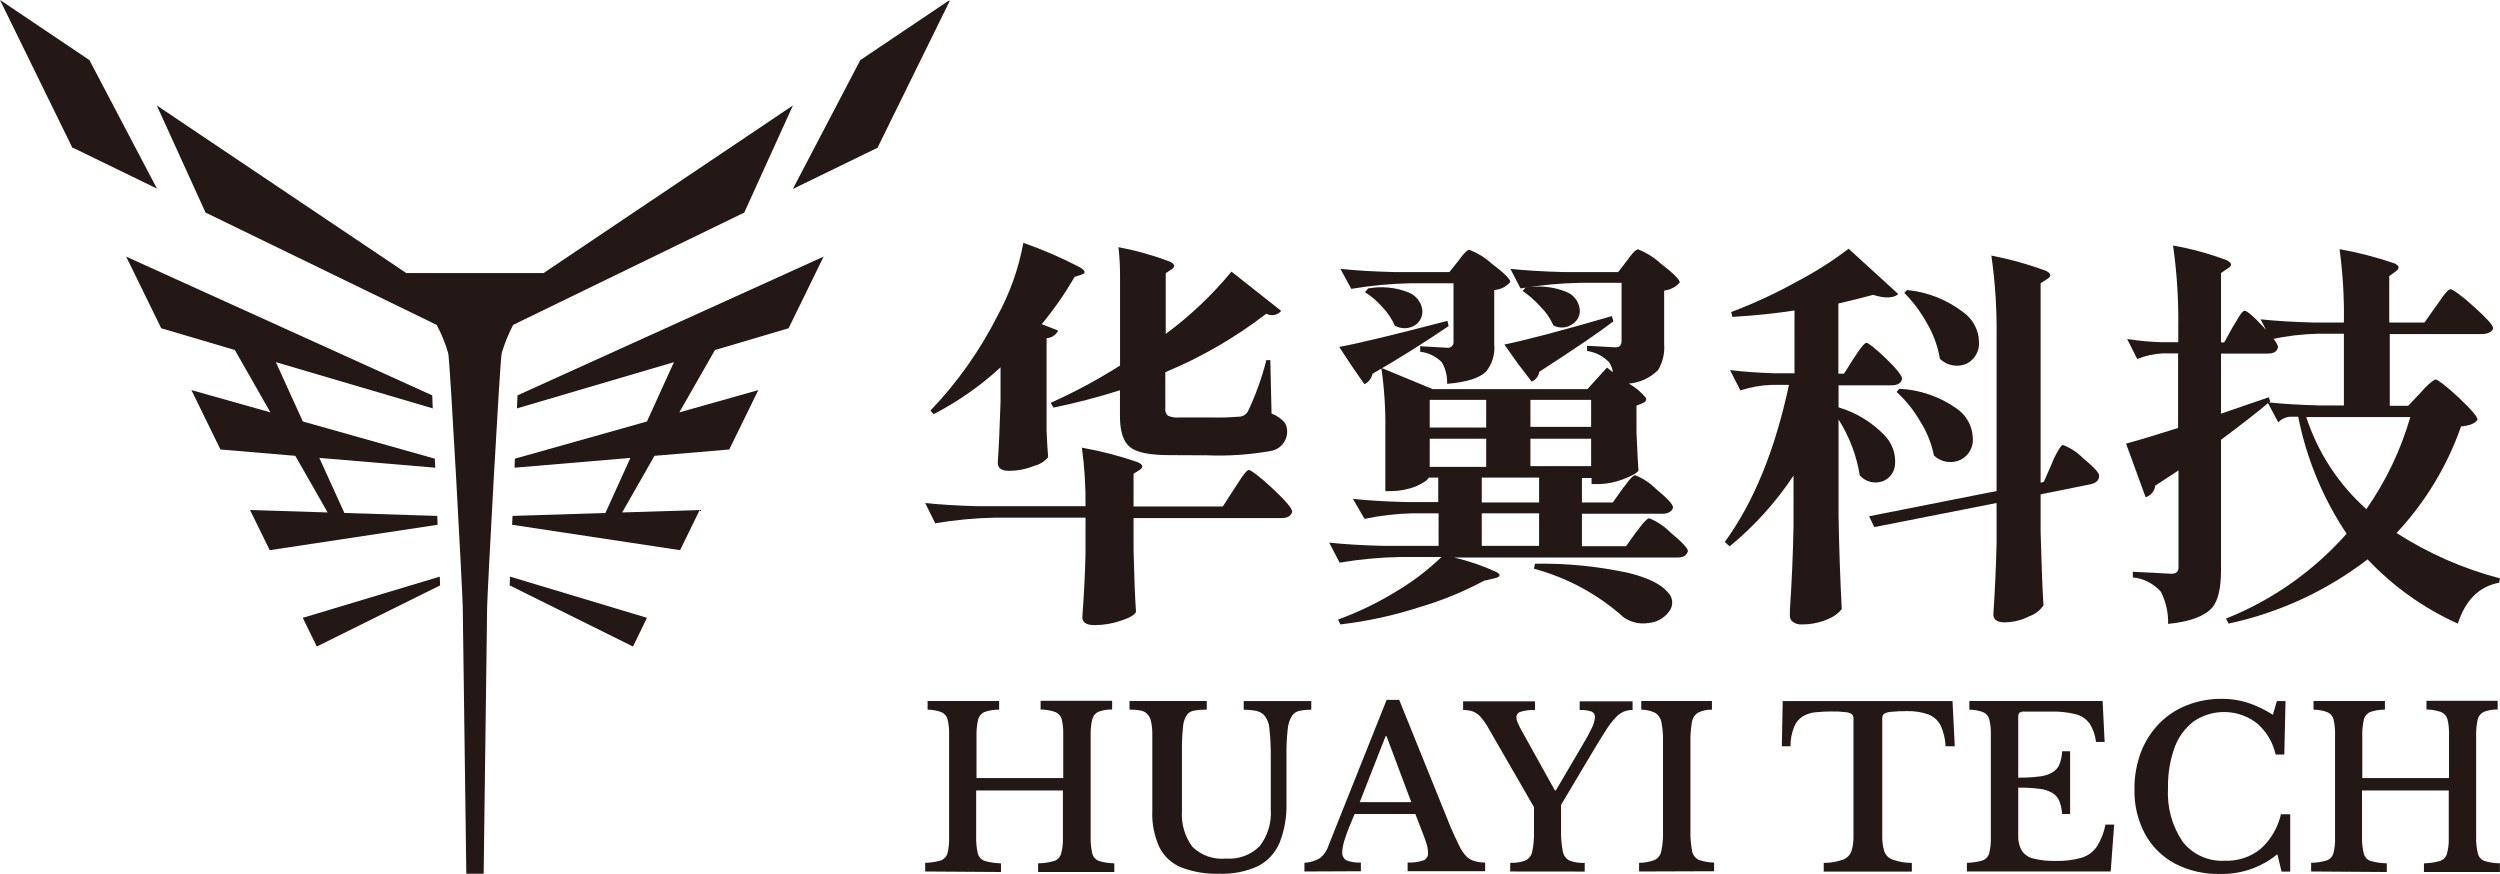
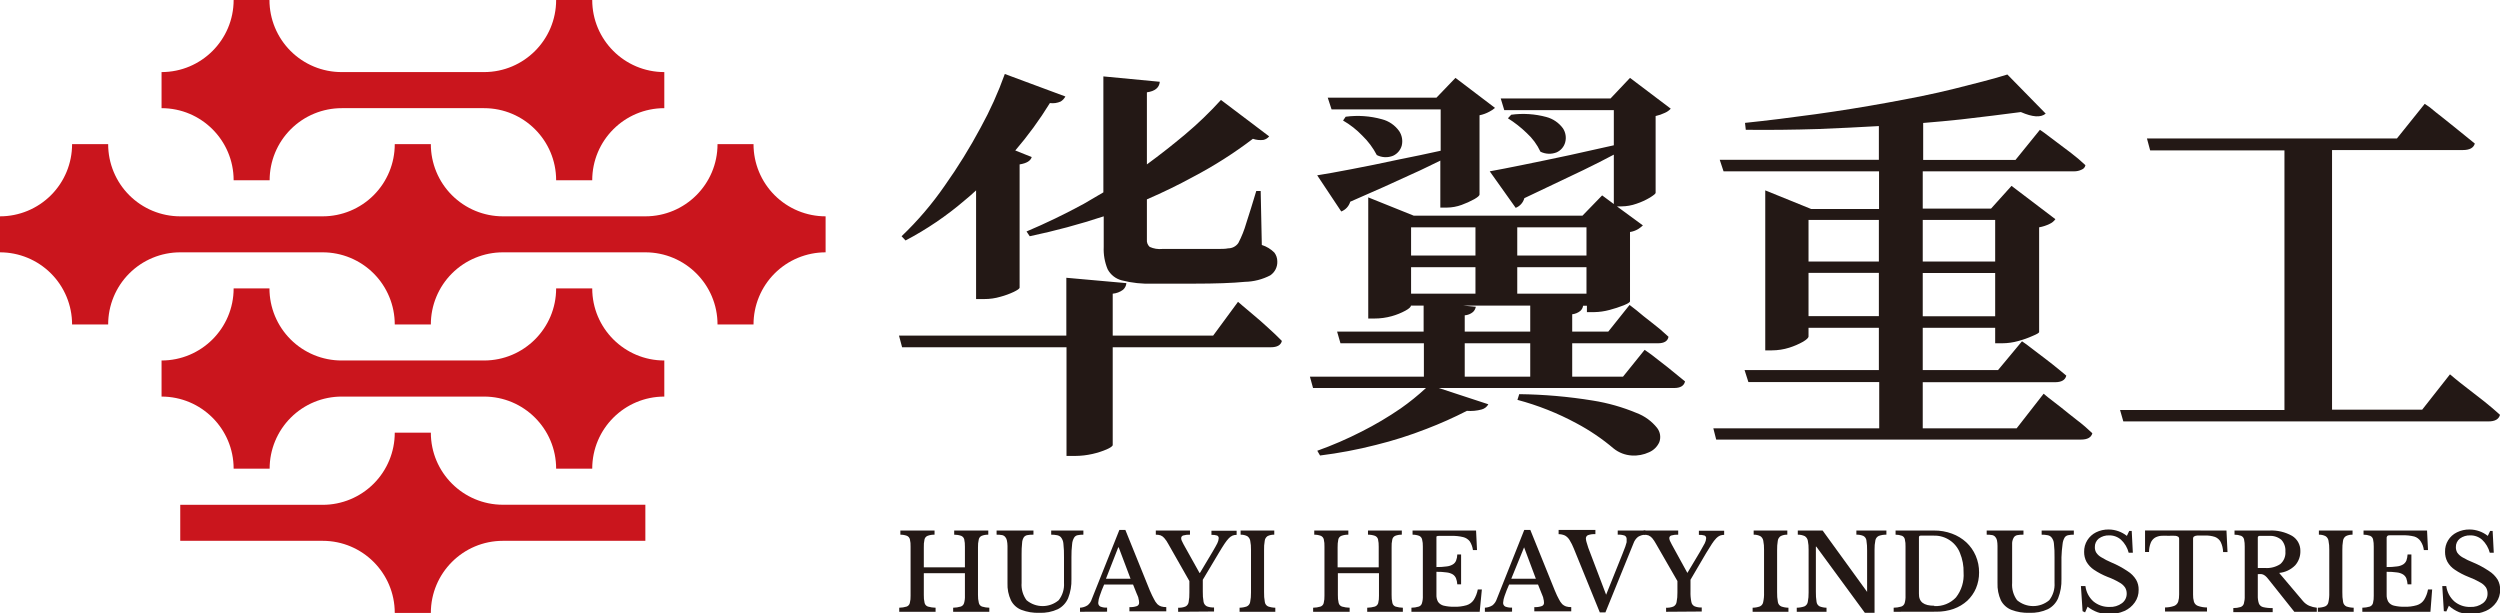
- <svg xmlns="http://www.w3.org/2000/svg" viewBox="0 0 288.27 100.75">
+ <svg xmlns="http://www.w3.org/2000/svg" viewBox="0 0 288.91 70.82">
  <defs>
-     <style>.cls-1{fill:#231815;}</style>
+     <style>.cls-1{fill:#ca151d;}.cls-2{fill:#231815;}</style>
  </defs>
  <g id="图层_2" data-name="图层 2">
    <g id="图层_1-2" data-name="图层 1">
-       <path class="cls-1" d="M126.19,72.08c-.93,0-1.39-.31-1.39-.92.18-2.41.31-4.84.37-7.31V59.69h-10.4a46.7,46.7,0,0,0-6.93.65L106.68,58q2.55.28,6.15.37h12.34a46,46,0,0,0-.42-6.75,41.65,41.65,0,0,1,6.43,1.67c.61.27.7.57.27.87l-.74.47V58.4H141l1.34-2.08c.09-.12.22-.31.37-.55.65-1.05,1.08-1.58,1.29-1.58s1.22.71,2.73,2.13S149,58.62,149,59c-.13.5-.54.74-1.25.74H130.71v3.7q.1,4.48.28,7.12-.23.51-1.71,1A9.25,9.25,0,0,1,126.19,72.08Zm-9.85-17.79q-1.29,0-1.29-.93.18-2.58.32-7v-4a35.4,35.4,0,0,1-7.72,5.4l-.37-.41A45.41,45.41,0,0,0,115,36.45,27.94,27.94,0,0,0,118,28a49.35,49.35,0,0,1,6.52,2.82c.64.4.72.68.23.83l-.84.28a39.64,39.64,0,0,1-3.79,5.45l1.9.74a1.62,1.62,0,0,1-1.34.88v9.29c0,.37,0,.85,0,1.43.06,1.33.12,2.31.18,3a3.08,3.08,0,0,1-1.62,1A7.66,7.66,0,0,1,116.34,54.29Zm18.49-1.81c-2.25,0-3.76-.3-4.53-.92s-1.16-1.8-1.16-3.56V45A75.82,75.82,0,0,1,121.47,47l-.32-.55a63.64,63.64,0,0,0,8-4.3V32.1a29.62,29.62,0,0,0-.18-3.6,34.58,34.58,0,0,1,5.91,1.66c.59.28.67.57.24.88l-.7.46v7A42.75,42.75,0,0,0,142,31.32l5.73,4.53a1.36,1.36,0,0,1-1.71.32,51.84,51.84,0,0,1-11.65,6.75v4.2a.93.93,0,0,0,.3.81,2.65,2.65,0,0,0,1.32.21h3.7a29.91,29.91,0,0,0,3.09-.09,1.22,1.22,0,0,0,1.11-.6,32.08,32.08,0,0,0,2.13-5.92h.46l.14,6.15a4,4,0,0,1,1.48,1,1.81,1.81,0,0,1,.32,1.11A2.25,2.25,0,0,1,146.52,52a33.78,33.78,0,0,1-7.35.5Z" />
-       <path class="cls-1" d="M154.56,72l-.28-.56a36.77,36.77,0,0,0,6.84-3.32,28.1,28.1,0,0,0,5.09-3.89H161.4a46.7,46.7,0,0,0-6.93.65l-1.2-2.31c1.69.18,3.74.31,6.14.37h6.47V59.19h-3a30,30,0,0,0-5.54.64L156,57.52q2.53.28,6.15.37h3.69V55.07h-1.1c-.1.28-.58.6-1.44,1a8.11,8.11,0,0,1-2.86.56h-.7v-7a45.27,45.27,0,0,0-.46-7.21l5.92,2.45h17.84l2.26-2.49.69.55a3.18,3.18,0,0,0-.41-1.11A4.28,4.28,0,0,0,183,40.47v-.6l3.28.18c.46,0,.7-.24.7-.74v-6.7h-4.72a46.7,46.7,0,0,0-6.93.65L174.16,31c1.69.18,3.74.31,6.14.37h6.29l1-1.3a1.79,1.79,0,0,0,.23-.32c.49-.65.85-1,1.06-1a8.46,8.46,0,0,1,2.64,1.66c1.45,1.11,2.17,1.84,2.17,2.17a2.84,2.84,0,0,1-1.8.93v6.15a5.1,5.1,0,0,1-.69,3,5.38,5.38,0,0,1-3.38,1.57,6.75,6.75,0,0,1,1.94,1.62c.16.28,0,.49-.37.65l-.69.27v2.59c0,.4,0,.91.05,1.53.06,1.48.12,2.6.18,3.37-.15.28-.74.6-1.76,1a8.45,8.45,0,0,1-2.77.56h-.88v-.7h-1.11v2.82h3.56l1.11-1.57q.09-.14.33-.42c.55-.77.93-1.15,1.15-1.15a7.07,7.07,0,0,1,2.4,1.59c1.3,1.07,1.95,1.77,1.95,2.11s-.48.74-1.16.74h-9.34v3.74h5.09l1.15-1.62a3.68,3.68,0,0,0,.47-.6c.52-.68.87-1,1.06-1a7.41,7.41,0,0,1,2.45,1.65c1.32,1.09,2,1.81,2,2.14-.13.5-.53.74-1.21.74H167.69A25.08,25.08,0,0,1,172.63,66c.46.3.36.54-.32.69l-1.2.28a38.69,38.69,0,0,1-7.3,3A47.23,47.23,0,0,1,154.56,72Zm2.77-27.69-1.47-2.12L154.42,40q2.91-.51,12.48-3l.14.6q-4.57,3.09-8.78,5.5A1.69,1.69,0,0,1,157.33,44.3Zm9.53,0a4.48,4.48,0,0,0-.61-2.54,4.12,4.12,0,0,0-2.49-1.21v-.64l3.1.18a.65.65,0,0,0,.74-.74v-6.7h-4.86a46.7,46.7,0,0,0-6.93.65L154.56,31c1.7.18,3.75.31,6.15.37h6.42l1-1.25a1.79,1.79,0,0,0,.23-.32c.5-.65.85-1,1.07-1A8.35,8.35,0,0,1,172,30.39c1.43,1.08,2.15,1.79,2.15,2.13a2.67,2.67,0,0,1-1.85.92v6.24a4.36,4.36,0,0,1-.93,3.15C170.61,43.6,169.1,44.07,166.86,44.26Zm-6-6.7a7.33,7.33,0,0,0-1.48-2.22,9.08,9.08,0,0,0-2-1.71l.19-.19.18-.23a8.49,8.49,0,0,1,4.67.46,2.57,2.57,0,0,1,1.57,1.9,1.88,1.88,0,0,1-.78,1.85A2.27,2.27,0,0,1,160.85,37.56Zm4,11.69h6.51V46.11h-6.51Zm0,4.53h6.51V50.59h-6.51Zm6,4.11h6.61V55.07h-6.61Zm0,5h6.61V59.19h-6.61ZM176.61,44,175,41.9l-1.53-2.17q4-.84,12.39-3.28l.18.6q-2.4,1.85-8.55,5.82A1.46,1.46,0,0,1,176.61,44Zm2.49-6.52a7,7,0,0,0-1.52-2.17,11.38,11.38,0,0,0-2-1.76l.14-.18.18-.19a8.42,8.42,0,0,1,4.67.46,2.45,2.45,0,0,1,1.57,1.9,1.78,1.78,0,0,1-.78,1.8A2.07,2.07,0,0,1,179.1,37.51Zm-2.63,11.74h7V46.11h-7Zm0,4.53h7V50.59h-7Zm10.58,17.28a25.35,25.35,0,0,0-10.17-5.45l.05-.28L177,65a47.16,47.16,0,0,1,10.77,1.06q3.38.84,4.53,2.22a1.65,1.65,0,0,1,.14,2.26,3.29,3.29,0,0,1-2.36,1.3A3.92,3.92,0,0,1,187.05,71.06Z" />
-       <path class="cls-1" d="M207.76,72a1.53,1.53,0,0,1-1-.28.78.78,0,0,1-.37-.65c0-.18,0-.43,0-.74q.33-4.84.42-9.75V54.84A36.87,36.87,0,0,1,199.44,63l-.56-.51q5-6.84,7.4-18.11h-2a13,13,0,0,0-3.6.64l-1.2-2.35c1.38.18,3.08.3,5.08.37h2.36V35.8q-3.28.51-7.16.74l-.14-.56a55.8,55.8,0,0,0,7.48-3.46,41.43,41.43,0,0,0,6.06-3.84l5.73,5.23q-.84.73-2.91.09c-1.11.31-2.44.63-4,1v8.09h.65l1.11-1.76c.09-.12.21-.31.37-.55.55-.84.92-1.25,1.11-1.25s1,.61,2.26,1.82,1.85,2,1.85,2.34c-.12.49-.52.74-1.2.74H212v2.54a12.19,12.19,0,0,1,5.27,3.19,4.33,4.33,0,0,1,1.25,3.32,2.23,2.23,0,0,1-1.39,2,2.46,2.46,0,0,1-2.68-.65A17.15,17.15,0,0,0,212,48.37v11c.06,3.82.19,7.44.37,10.86a3.66,3.66,0,0,1-1.48,1.11A7.41,7.41,0,0,1,207.76,72Zm23.43-.23c-.89,0-1.34-.31-1.34-.93.18-2.71.31-5.45.37-8.22V58l-14.1,2.78-.6-1.25,14.7-2.91V38.94a60.46,60.46,0,0,0-.6-9.47,40.23,40.23,0,0,1,6.28,1.75c.62.31.68.62.19.93l-.79.51v23l.37-.1.93-2.12c.06-.12.13-.31.23-.56.49-1,.84-1.57,1.06-1.57a6.59,6.59,0,0,1,2.31,1.53c1.23,1,1.85,1.69,1.85,2,0,.53-.32.85-1,1L235.3,57v4.34c.1,3.67.2,6.49.33,8.46A3.24,3.24,0,0,1,234,71.06,6.38,6.38,0,0,1,231.19,71.76ZM223,52.53a11.72,11.72,0,0,0-1.62-4,14.14,14.14,0,0,0-2.68-3.33l.14-.19.18-.18a12.44,12.44,0,0,1,6.57,2.26,4.26,4.26,0,0,1,1.89,3.38A2.57,2.57,0,0,1,226.11,53,2.76,2.76,0,0,1,223,52.53Zm.69-11.14a12,12,0,0,0-1.52-4.16,15.79,15.79,0,0,0-2.59-3.46l.14-.14.18-.19A12.65,12.65,0,0,1,226.38,36a4.28,4.28,0,0,1,1.81,3.42,2.6,2.6,0,0,1-1.39,2.5A2.8,2.8,0,0,1,223.7,41.39Z" />
-       <path class="cls-1" d="M250,71.94a7.75,7.75,0,0,0-.83-3.7,4.93,4.93,0,0,0-3.24-1.66v-.65c1.48.07,3,.14,4.44.23.55,0,.83-.24.83-.74V54.24L248.52,56a1.61,1.61,0,0,1-1.11,1.34l-2.26-6.19q1.93-.51,6-1.8v-8.6h-1.76a8.79,8.79,0,0,0-2.95.65l-1.16-2.31a31.89,31.89,0,0,0,4,.37h1.89V37.79a60.69,60.69,0,0,0-.6-9.48A35.11,35.11,0,0,1,256.75,30c.61.31.67.61.18.92l-.83.56v8h.37l1-1.81.37-.6c.46-.83.78-1.24,1-1.24s1,.61,2.12,1.84,1.71,2,1.71,2.36c-.09.5-.48.74-1.15.74H256.1v6.93l5.5-1.89.18.46c-1.41,1.2-3.31,2.68-5.68,4.44V65.8c0,2-.34,3.45-1,4.25C254.22,71.06,252.52,71.69,250,71.94Zm7,0-.33-.61a36.69,36.69,0,0,0,13.91-9.79A37.36,37.36,0,0,1,265,48.05h-1a2.18,2.18,0,0,0-1.3.64l-1.24-2.31q2.49.28,6,.37h2.81V38.48h-2.95a28.58,28.58,0,0,0-5.46.65l-1.2-2.31c1.7.18,3.74.31,6.15.37h3.46a56.2,56.2,0,0,0-.5-8.46,42.78,42.78,0,0,1,6.28,1.62c.62.27.69.58.23.92l-.78.56v5.36h4.06l1.34-1.9c.1-.12.22-.29.37-.51.65-1,1.08-1.43,1.3-1.43s1.2.66,2.68,2,2.22,2.14,2.22,2.48-.54.69-1.25.69H275.56v8.27h2.12l1.44-1.52c.12-.12.27-.29.46-.51.67-.68,1.11-1,1.29-1s1.15.69,2.61,2.06,2.2,2.23,2.2,2.56c-.25.44-.88.7-1.9.79a34.74,34.74,0,0,1-7.44,12.29,41.53,41.53,0,0,0,11.93,5.23l-.1.5c-2.31.44-3.89,2-4.76,4.72A32.9,32.9,0,0,1,273,64.5,40.11,40.11,0,0,1,257,71.9Zm15.85-13.22a36,36,0,0,0,5.08-10.63h-12A24.3,24.3,0,0,0,272.83,58.68Z" />
-       <path class="cls-1" d="M106.68,100.49v-1a6.68,6.68,0,0,0,1.79-.27,1.23,1.23,0,0,0,.78-.83,6.76,6.76,0,0,0,.19-1.81V84.74a6.71,6.71,0,0,0-.18-1.8,1.23,1.23,0,0,0-.7-.82,4.71,4.71,0,0,0-1.6-.29v-1h8.25v1a4.89,4.89,0,0,0-1.69.27,1.3,1.3,0,0,0-.74.88,7.77,7.77,0,0,0-.18,1.94v4.8h10v-5a6.71,6.71,0,0,0-.18-1.8,1.24,1.24,0,0,0-.74-.82,5.33,5.33,0,0,0-1.69-.29v-1h8.25v1a4.33,4.33,0,0,0-1.6.27,1.3,1.3,0,0,0-.7.88,7.77,7.77,0,0,0-.18,1.94V96.41a7.72,7.72,0,0,0,.19,2,1.23,1.23,0,0,0,.78.87,6.56,6.56,0,0,0,1.76.27v1H119.7v-1a7.13,7.13,0,0,0,1.84-.27,1.23,1.23,0,0,0,.81-.83,5.91,5.91,0,0,0,.21-1.81V91.15h-10v5.26a7.72,7.72,0,0,0,.19,2,1.22,1.22,0,0,0,.82.87,7.37,7.37,0,0,0,1.85.27v1Z" />
-       <path class="cls-1" d="M148.34,87.3v5.28a11.6,11.6,0,0,1-.79,4.59,5.38,5.38,0,0,1-2.49,2.7,9.86,9.86,0,0,1-4.48.88,11.27,11.27,0,0,1-4.34-.72,4.83,4.83,0,0,1-2.54-2.31,9.12,9.12,0,0,1-.83-4.19V86.66c0-.85,0-1.55,0-2.11a6.55,6.55,0,0,0-.14-1.34,1.66,1.66,0,0,0-.37-.79,1.28,1.28,0,0,0-.75-.47,5.88,5.88,0,0,0-1.37-.12v-1h8.91v1a7.65,7.65,0,0,0-1.46.11,1.32,1.32,0,0,0-.83.48,2.93,2.93,0,0,0-.45,1.38,24.78,24.78,0,0,0-.12,2.86V93.5a6.24,6.24,0,0,0,1.19,4.13A4.86,4.86,0,0,0,141.37,99a4.94,4.94,0,0,0,3.88-1.43,6.22,6.22,0,0,0,1.28-4.26v-6a26.2,26.2,0,0,0-.16-3.3,2.67,2.67,0,0,0-.64-1.58,1.84,1.84,0,0,0-.89-.46,6.91,6.91,0,0,0-1.43-.13v-1h7.79v1a6.29,6.29,0,0,0-1.39.13,1.37,1.37,0,0,0-.81.54,3.44,3.44,0,0,0-.52,1.59A25.83,25.83,0,0,0,148.34,87.3Z" />
-       <path class="cls-1" d="M150.41,100.49v-1a4,4,0,0,0,1.81-.55,3.15,3.15,0,0,0,1-1.52l6.67-16.72h1.45l5.92,14.65c.39.9.73,1.63,1,2.17a4.35,4.35,0,0,0,.82,1.22,2.22,2.22,0,0,0,.9.54,4.34,4.34,0,0,0,1.27.18v1h-8.94v-1a5.26,5.26,0,0,0,1.83-.25.83.83,0,0,0,.52-.82,3.65,3.65,0,0,0-.14-1,14.18,14.18,0,0,0-.47-1.34l-.85-2.19h-7c-.51,1.17-.88,2.11-1.1,2.81a5.71,5.71,0,0,0-.33,1.55,1,1,0,0,0,.52,1,4.13,4.13,0,0,0,1.63.24v1Zm6.38-8h5.94l-2.85-7.6h-.11Z" />
-       <path class="cls-1" d="M174.14,100.49v-1a4.54,4.54,0,0,0,1.74-.26,1.45,1.45,0,0,0,.79-1,10,10,0,0,0,.21-2.38V93.07l-5.19-9a8.39,8.39,0,0,0-.93-1.37,2.39,2.39,0,0,0-.89-.65,3.29,3.29,0,0,0-1.16-.18v-1H177v1a4.91,4.91,0,0,0-1.65.2.66.66,0,0,0-.5.65,1.53,1.53,0,0,0,.16.62,7.81,7.81,0,0,0,.46.93l3.82,6.87h.11l3-5.1a23,23,0,0,0,1.17-2.14,3.25,3.25,0,0,0,.34-1.21.65.65,0,0,0-.38-.64,3.66,3.66,0,0,0-1.38-.18v-1h6.1v1a2.55,2.55,0,0,0-1,.18,2.84,2.84,0,0,0-.92.65A9,9,0,0,0,185.31,84c-.38.58-.85,1.34-1.42,2.28L180,92.81v2.83a11.89,11.89,0,0,0,.2,2.52,1.46,1.46,0,0,0,.8,1.08,4.52,4.52,0,0,0,1.73.26v1Z" />
-       <path class="cls-1" d="M189,100.49v-1a5.35,5.35,0,0,0,1.76-.31,1.41,1.41,0,0,0,.79-1,9.6,9.6,0,0,0,.21-2.35V85.51a10.34,10.34,0,0,0-.18-2.22,1.64,1.64,0,0,0-.72-1.09,3.63,3.63,0,0,0-1.61-.37v-1h8.15v1a3.43,3.43,0,0,0-1.61.35,1.57,1.57,0,0,0-.7,1.11,12.13,12.13,0,0,0-.17,2.32V95.72a11.81,11.81,0,0,0,.19,2.43,1.42,1.42,0,0,0,.78,1,5.35,5.35,0,0,0,1.76.31v1Z" />
-       <path class="cls-1" d="M225.14,80.84l.26,5.21h-1.07a5.89,5.89,0,0,0-.59-2.45,2.63,2.63,0,0,0-1.39-1.22A6.69,6.69,0,0,0,220,82a15.65,15.65,0,0,0-1.94.08,1.74,1.74,0,0,0-.83.24.62.62,0,0,0-.19.47V96.36a5.75,5.75,0,0,0,.22,1.77,1.58,1.58,0,0,0,1,1,6.54,6.54,0,0,0,2.19.37v1H210.29v-1a6.51,6.51,0,0,0,2.2-.37,1.63,1.63,0,0,0,1-1,5.43,5.43,0,0,0,.23-1.77V82.83a.61.61,0,0,0-.18-.47,1.37,1.37,0,0,0-.71-.24,11.36,11.36,0,0,0-1.66-.08,17,17,0,0,0-1.81.09,3.49,3.49,0,0,0-1.48.47,2.57,2.57,0,0,0-1,1.2,5.92,5.92,0,0,0-.42,2.25h-1l.1-5.21Z" />
-       <path class="cls-1" d="M232.72,82.73v6.94a18.21,18.21,0,0,0,2.47-.14,3.62,3.62,0,0,0,1.5-.49,1.85,1.85,0,0,0,.79-.93,4.49,4.49,0,0,0,.3-1.48h.92v7.23h-.92a5,5,0,0,0-.32-1.48,1.88,1.88,0,0,0-.78-.93,3.57,3.57,0,0,0-1.49-.49,18.21,18.21,0,0,0-2.47-.14v5.54a3.18,3.18,0,0,0,.41,1.73,2.23,2.23,0,0,0,1.34.91,9.64,9.64,0,0,0,2.57.27,10,10,0,0,0,3-.37,3.26,3.26,0,0,0,1.74-1.28,7.36,7.36,0,0,0,1-2.54h1l-.4,5.41H226.8v-1a6.68,6.68,0,0,0,1.79-.27,1.23,1.23,0,0,0,.78-.83,6.76,6.76,0,0,0,.19-1.81V84.74a6.71,6.71,0,0,0-.18-1.8,1.23,1.23,0,0,0-.7-.82,4.71,4.71,0,0,0-1.6-.29v-1h15.37l.23,4.72h-1a4.75,4.75,0,0,0-.75-2.14,2.81,2.81,0,0,0-1.61-1.06,10.74,10.74,0,0,0-2.84-.3h-3.07a.9.9,0,0,0-.55.13A.78.78,0,0,0,232.72,82.73Z" />
-       <path class="cls-1" d="M262.08,82.42l.46-1.58h1L263.4,87h-1a6.66,6.66,0,0,0-2.13-3.58,6.2,6.2,0,0,0-7.29-.26,6.61,6.61,0,0,0-2.22,3,12.92,12.92,0,0,0-.77,4.7,10,10,0,0,0,1.69,6.2,5.77,5.77,0,0,0,4.87,2.19,6.19,6.19,0,0,0,4.11-1.36,7.65,7.65,0,0,0,2.35-4h1.07v6.61h-1l-.48-2a10.05,10.05,0,0,1-6.64,2.27,10.7,10.7,0,0,1-5.19-1.2,8.43,8.43,0,0,1-3.42-3.38A10.48,10.48,0,0,1,246.12,91a11.88,11.88,0,0,1,.73-4.23,9.89,9.89,0,0,1,2.07-3.29,9.05,9.05,0,0,1,3.2-2.14,10.71,10.71,0,0,1,4.11-.76,9.55,9.55,0,0,1,2.92.44A12.88,12.88,0,0,1,262.08,82.42Z" />
-       <path class="cls-1" d="M266.49,100.49v-1a6.68,6.68,0,0,0,1.79-.27,1.23,1.23,0,0,0,.78-.83,6.37,6.37,0,0,0,.19-1.81V84.74a6.71,6.71,0,0,0-.18-1.8,1.23,1.23,0,0,0-.7-.82,4.71,4.71,0,0,0-1.6-.29v-1H275v1a4.89,4.89,0,0,0-1.69.27,1.3,1.3,0,0,0-.74.88,7.77,7.77,0,0,0-.18,1.94v4.8h10v-5a6.71,6.71,0,0,0-.18-1.8,1.24,1.24,0,0,0-.74-.82,5.26,5.26,0,0,0-1.68-.29v-1H288v1a4.27,4.27,0,0,0-1.59.27,1.31,1.31,0,0,0-.71.88,7.77,7.77,0,0,0-.18,1.94V96.41a7.19,7.19,0,0,0,.2,2,1.2,1.2,0,0,0,.77.87,6.65,6.65,0,0,0,1.77.27v1h-8.76v-1a7.13,7.13,0,0,0,1.84-.27,1.23,1.23,0,0,0,.81-.83,5.91,5.91,0,0,0,.21-1.81V91.15h-10v5.26a7.19,7.19,0,0,0,.2,2,1.21,1.21,0,0,0,.81.87,7.37,7.37,0,0,0,1.85.27v1Z" />
-       <polygon class="cls-1" points="50.42 59.49 39.71 59.15 36.82 52.8 50.19 53.93 50.14 52.89 34.92 48.6 31.81 41.76 49.9 47.09 49.84 45.59 14.55 29.59 18.59 37.85 27.08 40.36 31.18 47.55 22.07 44.98 25.42 51.83 34.05 52.56 37.78 59.09 28.83 58.81 31.1 63.44 50.46 60.51 50.42 59.49" />
-       <polygon class="cls-1" points="34.91 71.24 36.53 74.55 50.75 67.5 50.71 66.49 34.91 71.24" />
-       <path class="cls-1" d="M10.31,6.93.13.08,0,0,8.35,17.05l.09,0,9.66,4.7Z" />
-       <polygon class="cls-1" points="59.61 47.09 77.71 41.76 74.6 48.6 59.37 52.89 59.33 53.93 72.69 52.8 69.81 59.15 59.1 59.49 59.05 60.51 78.42 63.44 80.68 58.81 71.74 59.09 75.47 52.56 84.09 51.83 87.44 44.98 78.33 47.55 82.44 40.36 90.93 37.85 94.97 29.59 59.67 45.59 59.61 47.09" />
-       <polygon class="cls-1" points="58.77 67.5 72.99 74.55 74.6 71.24 58.81 66.49 58.77 67.5" />
-       <path class="cls-1" d="M60.26,36.93,85.82,24.51l5.61-12.35L62.67,31.49H46.85L18.08,12.16,23.7,24.51,49.26,36.93l1.1.54a17.4,17.4,0,0,1,1.32,3.25c.21.71,1.66,27.64,1.68,29.32s.41,30.71.41,30.71h2s.38-29,.4-30.71,1.48-28.61,1.68-29.32a18.12,18.12,0,0,1,1.32-3.25Z" />
-       <path class="cls-1" d="M109.39.08,99.2,6.93,91.42,21.79l9.66-4.7.08,0,8.36-17Z" />
+       <path class="cls-1" d="M49.79,50H45.62a8.33,8.33,0,0,1-8.33,8.34H20.83v4.16H37.29a8.33,8.33,0,0,1,8.33,8.33h4.17a8.33,8.33,0,0,1,8.33-8.33H74.58V58.33H58.12A8.33,8.33,0,0,1,49.79,50Z" />
+       <path class="cls-1" d="M68.44,33.33H64.27a8.33,8.33,0,0,1-8.33,8.33H39.48a8.33,8.33,0,0,1-8.34-8.33H27a8.33,8.33,0,0,1-8.33,8.33v4.17A8.33,8.33,0,0,1,27,54.16h4.16a8.33,8.33,0,0,1,8.34-8.33H55.94a8.33,8.33,0,0,1,8.33,8.33h4.17a8.33,8.33,0,0,1,8.33-8.33V41.66A8.33,8.33,0,0,1,68.44,33.33Z" />
+       <path class="cls-1" d="M27,20.83h4.16a8.33,8.33,0,0,1,8.34-8.33H55.94a8.33,8.33,0,0,1,8.33,8.33h4.17a8.33,8.33,0,0,1,8.33-8.33V8.33A8.33,8.33,0,0,1,68.44,0H64.27a8.33,8.33,0,0,1-8.33,8.33H39.48A8.33,8.33,0,0,1,31.14,0H27a8.33,8.33,0,0,1-8.33,8.33V12.5A8.33,8.33,0,0,1,27,20.83Z" />
+       <path class="cls-1" d="M87.08,16.66H82.92A8.34,8.34,0,0,1,74.58,25H58.12a8.33,8.33,0,0,1-8.33-8.34H45.62A8.33,8.33,0,0,1,37.29,25H20.83a8.33,8.33,0,0,1-8.33-8.34H8.33A8.33,8.33,0,0,1,0,25v4.16A8.33,8.33,0,0,1,8.33,37.5H12.5a8.33,8.33,0,0,1,8.33-8.34H37.29a8.33,8.33,0,0,1,8.33,8.34h4.17a8.33,8.33,0,0,1,8.33-8.34H74.58a8.34,8.34,0,0,1,8.34,8.34h4.16a8.33,8.33,0,0,1,8.33-8.34V25A8.33,8.33,0,0,1,87.08,16.66Z" />
+       <path class="cls-2" d="M130.17,32.72a1.15,1.15,0,0,1-.39.77,2.34,2.34,0,0,1-1.19.45v4.84H140.2l2.87-3.9.5.43c.36.31.8.69,1.35,1.14s1.09.94,1.66,1.46,1.09,1,1.56,1.49c-.12.49-.55.73-1.28.73H128.59V51.42c0,.13-.22.29-.67.5a9.38,9.38,0,0,1-1.67.54,9.23,9.23,0,0,1-2,.23h-1V40.13h-19l-.36-1.35h19.34V32.1ZM119.23,18.15c-.13.44-.59.72-1.4.85V33.23c0,.13-.26.3-.67.5a9.09,9.09,0,0,1-1.53.56,6.54,6.54,0,0,1-1.89.27h-.94V22c-.41.39-.84.76-1.29,1.13a36.86,36.86,0,0,1-6.86,4.66l-.46-.49a37.58,37.58,0,0,0,5-5.86,63.12,63.12,0,0,0,4.13-6.68,42.57,42.57,0,0,0,2.8-6.21l7,2.6a1.51,1.51,0,0,1-.54.58,2.29,2.29,0,0,1-1.25.18,43.12,43.12,0,0,1-4,5.48Zm27.44-2.39a1.19,1.19,0,0,1-.67.41,2.69,2.69,0,0,1-1.21-.13,48.87,48.87,0,0,1-6.91,4.4q-2.52,1.38-5.34,2.6v4.65a1,1,0,0,0,.32.84,2.82,2.82,0,0,0,1.47.24h4.08c.78,0,1.48,0,2.11,0s1.1,0,1.4-.07a1.43,1.43,0,0,0,1.19-.62,12.23,12.23,0,0,0,.91-2.28c.36-1.11.75-2.35,1.16-3.73h.51l.13,6.24a3.54,3.54,0,0,1,1.45.88,1.67,1.67,0,0,1,.34,1,1.85,1.85,0,0,1-.81,1.63,6.65,6.65,0,0,1-2.94.75q-2.12.21-5.93.21h-4.75a12.49,12.49,0,0,1-3.54-.38A2.56,2.56,0,0,1,128,31.11a6,6,0,0,1-.45-2.57V25A79.44,79.44,0,0,1,119,27.3l-.37-.55c2.22-.94,4.42-2,6.61-3.19.76-.44,1.52-.88,2.27-1.33V8.83l6.52.62c-.06.69-.56,1.09-1.49,1.22V19c1.56-1.14,3-2.28,4.4-3.45a42.64,42.64,0,0,0,4.16-4Z" />
+       <path class="cls-2" d="M186.12,11.38,188.37,9l4.71,3.56a2,2,0,0,1-.68.48,5,5,0,0,1-1.07.37v8.88c0,.09-.22.27-.65.54a8,8,0,0,1-1.55.71,5.26,5.26,0,0,1-1.75.31h-.52l3,2.2a4,4,0,0,1-.56.43,2.56,2.56,0,0,1-.93.33v8c0,.12-.24.27-.72.47a14.56,14.56,0,0,1-1.65.54,7.18,7.18,0,0,1-1.77.25h-.84v-.74h-.44a1,1,0,0,1-.32.6,1.83,1.83,0,0,1-.94.39v2h4.17l2.46-3.08.8.62c.49.42,1.09.9,1.79,1.44a23.08,23.08,0,0,1,1.91,1.62c-.09.5-.5.75-1.22.75h-9.91v3.86h5.87l2.5-3.1.78.55,1.89,1.47c.71.57,1.37,1.11,2,1.63-.12.51-.54.76-1.26.76H166.27L172,46.72a1.25,1.25,0,0,1-.77.6,5,5,0,0,1-1.71.16,47.42,47.42,0,0,1-4.66,2.08A47,47,0,0,1,159,51.42a51.76,51.76,0,0,1-6.45,1.22l-.32-.55a43.15,43.15,0,0,0,5.13-2.22,38.91,38.91,0,0,0,4.51-2.67,27.49,27.49,0,0,0,2.92-2.36H151.74l-.36-1.31h13.17V39.67h-9.64l-.39-1.35h10v-3h-1.47v0c0,.15-.21.35-.63.58a7.59,7.59,0,0,1-1.59.64,7.42,7.42,0,0,1-2,.27h-.71v-14l5.25,2.11h19.51l2.27-2.34,1.35,1V17.87c-1,.54-2.18,1.13-3.53,1.79l-6.81,3.24a1.67,1.67,0,0,1-1,1.12l-3-4.22c.95-.17,2.23-.42,3.85-.75s3.42-.7,5.42-1.13q2.49-.57,5.07-1.13V12.73H173.84l-.41-1.35ZM166,11.29,168.2,9l4.57,3.47a3.2,3.2,0,0,1-.66.44,4,4,0,0,1-1.13.41v9.15c0,.14-.21.32-.61.55a10.15,10.15,0,0,1-1.46.66,5.09,5.09,0,0,1-1.7.31h-.76V18.56c-1,.47-2,1-3.28,1.56-2,.93-4.38,2-7.13,3.19A1.74,1.74,0,0,1,155,24.44l-2.78-4.18c1-.15,2.27-.39,3.91-.7s3.51-.69,5.59-1.14c1.56-.3,3.15-.65,4.77-1V12.64H153.88l-.44-1.35Zm-10.49,2.2a10.45,10.45,0,0,1,4.19.29,3.52,3.52,0,0,1,2,1.38,2.11,2.11,0,0,1,.29,1.67,1.83,1.83,0,0,1-1,1.17,2.27,2.27,0,0,1-1.88-.08,8.71,8.71,0,0,0-1.67-2.24,10,10,0,0,0-2.23-1.75Zm15,12.78h-7.44v3.26h7.44Zm-7.44,7.67h7.44V30.88h-7.44Zm7.48,1.51a1.06,1.06,0,0,1-.33.61,1.65,1.65,0,0,1-.95.38v1.88h7.57v-3h-7.71Zm-1.28,8.08h7.57V39.67h-7.57Zm5.37-30.27a10.28,10.28,0,0,1,4.06.26,3.49,3.49,0,0,1,1.92,1.31,2,2,0,0,1,.26,1.62,1.77,1.77,0,0,1-1,1.16,2.3,2.3,0,0,1-1.86-.08,6.8,6.8,0,0,0-1.59-2.16,13.11,13.11,0,0,0-2.17-1.7Zm8.7,16.27V26.27h-8v3.26Zm-8,4.41h8V30.88h-8Zm.23,11.61a57.18,57.18,0,0,1,8.5.74,22.08,22.08,0,0,1,5.07,1.44,5.52,5.52,0,0,1,2.36,1.72,1.72,1.72,0,0,1,.26,1.64,2.28,2.28,0,0,1-1.18,1.17,4.11,4.11,0,0,1-2,.38,3.68,3.68,0,0,1-2.09-.8,24.13,24.13,0,0,0-4.32-2.93,31.16,31.16,0,0,0-6.81-2.7Z" />
+       <path class="cls-2" d="M198.74,18.47h18.39v-3.9c-2.31.13-4.66.25-7,.34-2.84.09-5.64.12-8.38.09l-.09-.8c2.6-.27,5.32-.61,8.14-1s5.6-.84,8.34-1.34,5.3-1,7.69-1.6,4.43-1.11,6.15-1.65l4.43,4.52c-.57.48-1.52.41-2.87-.18-2.07.27-4.37.56-6.91.85-1.41.15-2.87.29-4.38.41v4.27h10.67L235.74,15l.53.37c.33.26.78.59,1.33,1s1.13.84,1.74,1.31A20.15,20.15,0,0,1,241,19.09a.67.67,0,0,1-.43.51,1.93,1.93,0,0,1-.9.2H222.2v4.31h7.89l2.37-2.63,5.07,3.85a1.65,1.65,0,0,1-.68.55,4.45,4.45,0,0,1-1.2.39v12.1q0,.14-.75.45a10.91,10.91,0,0,1-1.66.59,6.94,6.94,0,0,1-1.86.26h-.81V37.88H222.2v4.89h8.7l2.77-3.33.53.37c.34.26.77.59,1.31,1s1.09.82,1.67,1.28,1.12.91,1.61,1.32c-.12.51-.56.76-1.31.76H222.2V49.5h10.85l3.12-4,.56.46,1.46,1.13c.6.47,1.22,1,1.86,1.48s1.23,1,1.75,1.5c-.13.48-.56.73-1.31.73H198.33L198,49.5h19.17V44.15H202.05l-.44-1.38h15.52V37.88H209v1c0,.15-.21.36-.63.61a8.42,8.42,0,0,1-1.6.69,6.69,6.69,0,0,1-2,.31H204V22l5.3,2.15h7.85V19.8H199.18Zm18.39,11.75v-4.8H209v4.8Zm0,6.31v-5H209v5Zm5.07-11.11v4.8h8.37v-4.8Zm8.37,6.13H222.2v5h8.37Z" />
+       <path class="cls-2" d="M248.11,16H277l3.21-4,.6.41c.38.32.87.72,1.47,1.18s1.22,1,1.88,1.51L286,16.59q-.21.75-1.38.75H269.5v30h10.42l3.21-4.08.55.46c.38.32.88.71,1.49,1.18l1.93,1.5c.67.54,1.28,1.05,1.81,1.54-.14.51-.58.76-1.33.76h-42.2L245,47.38H264v-30H248.48Z" />
+       <path class="cls-2" d="M103.92,70.7v-.47a3.09,3.09,0,0,0,.85-.13.57.57,0,0,0,.37-.4,3.07,3.07,0,0,0,.09-.86V63.18a3.15,3.15,0,0,0-.08-.86.6.6,0,0,0-.34-.4,2.17,2.17,0,0,0-.76-.13v-.48H108v.48a2.16,2.16,0,0,0-.8.13.59.59,0,0,0-.36.42,3.56,3.56,0,0,0-.08.92v2.3h4.75V63.18a3.61,3.61,0,0,0-.08-.86.6.6,0,0,0-.36-.4,2.44,2.44,0,0,0-.8-.13v-.48h3.94v.48a2,2,0,0,0-.76.13.59.59,0,0,0-.34.42,3.47,3.47,0,0,0-.09.92v5.49a3.42,3.42,0,0,0,.1.93.58.58,0,0,0,.37.42,3.07,3.07,0,0,0,.84.13v.47h-4.18v-.47a3.19,3.19,0,0,0,.87-.13.58.58,0,0,0,.39-.4,2.68,2.68,0,0,0,.1-.86v-2.6h-4.75v2.51a3.51,3.51,0,0,0,.09.93.59.59,0,0,0,.39.42,3.35,3.35,0,0,0,.88.13v.47Z" />
+       <path class="cls-2" d="M123.82,64.4v2.52a5.57,5.57,0,0,1-.38,2.2,2.56,2.56,0,0,1-1.19,1.28,4.65,4.65,0,0,1-2.14.42,5.33,5.33,0,0,1-2.07-.34,2.29,2.29,0,0,1-1.21-1.1,4.3,4.3,0,0,1-.4-2V64.09c0-.4,0-.74,0-1a3.26,3.26,0,0,0-.07-.64.84.84,0,0,0-.18-.38.63.63,0,0,0-.36-.23,3.41,3.41,0,0,0-.65-.05v-.48h4.26v.48a3.23,3.23,0,0,0-.7.05.65.65,0,0,0-.4.23,1.28,1.28,0,0,0-.21.66,11.2,11.2,0,0,0-.06,1.36v3.27a3,3,0,0,0,.57,2,2.88,2.88,0,0,0,3.72,0,2.93,2.93,0,0,0,.61-2V64.4a12.41,12.41,0,0,0-.07-1.58,1.31,1.31,0,0,0-.3-.75.84.84,0,0,0-.43-.22,3.23,3.23,0,0,0-.68-.06v-.48h3.72v.48a3,3,0,0,0-.67.06.6.6,0,0,0-.38.25,1.65,1.65,0,0,0-.25.77A11.63,11.63,0,0,0,123.82,64.4Z" />
+       <path class="cls-2" d="M124.81,70.7v-.47a1.78,1.78,0,0,0,.86-.27,1.41,1.41,0,0,0,.5-.72l3.19-8h.69l2.83,7c.19.43.35.78.48,1a2.23,2.23,0,0,0,.39.58,1.13,1.13,0,0,0,.43.26,2,2,0,0,0,.6.08v.49h-4.26v-.49a2.23,2.23,0,0,0,.87-.12.4.4,0,0,0,.25-.39,1.56,1.56,0,0,0-.07-.46c0-.15-.12-.37-.23-.64l-.4-1H127.6a13.29,13.29,0,0,0-.52,1.34,2.59,2.59,0,0,0-.16.74.46.46,0,0,0,.25.47,1.84,1.84,0,0,0,.77.12v.47Zm3-3.82h2.84l-1.37-3.63h-.05Z" />
+       <path class="cls-2" d="M136.15,70.7v-.47a2,2,0,0,0,.83-.13.68.68,0,0,0,.38-.5,5.25,5.25,0,0,0,.09-1.13V67.15L135,62.84a3.38,3.38,0,0,0-.45-.66,1.09,1.09,0,0,0-.42-.31,1.79,1.79,0,0,0-.56-.08v-.48h3.95v.48a2.42,2.42,0,0,0-.78.09.32.32,0,0,0-.24.31.79.79,0,0,0,.07.3,4.45,4.45,0,0,0,.22.44l1.83,3.28h.05l1.45-2.43c.26-.44.45-.78.56-1a1.5,1.5,0,0,0,.16-.58.32.32,0,0,0-.18-.31,1.92,1.92,0,0,0-.66-.08v-.48h2.91v.48a1.34,1.34,0,0,0-.46.08,1.32,1.32,0,0,0-.44.31,4.34,4.34,0,0,0-.5.64c-.19.28-.41.64-.68,1.09L139,67v1.36a6,6,0,0,0,.09,1.2.72.72,0,0,0,.38.51,2,2,0,0,0,.83.13v.47Z" />
+       <path class="cls-2" d="M143.25,70.7v-.47a2.64,2.64,0,0,0,.84-.15.68.68,0,0,0,.38-.49,5,5,0,0,0,.1-1.12V63.54a4.78,4.78,0,0,0-.09-1.06.82.82,0,0,0-.34-.52,1.66,1.66,0,0,0-.77-.17v-.48h3.89v.48a1.67,1.67,0,0,0-.77.16.75.75,0,0,0-.33.53,5.24,5.24,0,0,0-.08,1.11v4.83a5.44,5.44,0,0,0,.09,1.16.66.66,0,0,0,.37.5,2.64,2.64,0,0,0,.84.15v.47Z" />
+       <path class="cls-2" d="M151.75,70.7v-.47a3,3,0,0,0,.85-.13.57.57,0,0,0,.37-.4,3.07,3.07,0,0,0,.09-.86V63.18a3.15,3.15,0,0,0-.08-.86.6.6,0,0,0-.34-.4,2.17,2.17,0,0,0-.76-.13v-.48h3.94v.48a2.2,2.2,0,0,0-.8.13.59.59,0,0,0-.36.42,4.08,4.08,0,0,0-.08.92v2.3h4.75V63.18a3.61,3.61,0,0,0-.08-.86.6.6,0,0,0-.36-.4,2.39,2.39,0,0,0-.8-.13v-.48H162v.48a2,2,0,0,0-.76.13.59.59,0,0,0-.34.42,3.56,3.56,0,0,0-.08.92v5.49a3.51,3.51,0,0,0,.09.93.58.58,0,0,0,.37.42,3.07,3.07,0,0,0,.84.13v.47H158v-.47a3.35,3.35,0,0,0,.88-.13.62.62,0,0,0,.39-.4,3.07,3.07,0,0,0,.09-.86v-2.6h-4.75v2.51a3.51,3.51,0,0,0,.09.93.59.59,0,0,0,.39.42,3.35,3.35,0,0,0,.88.13v.47Z" />
+       <path class="cls-2" d="M166,62.21v3.32a7.46,7.46,0,0,0,1.17-.07,1.74,1.74,0,0,0,.72-.23.9.9,0,0,0,.38-.44,2,2,0,0,0,.14-.71h.44v3.45h-.44a2.27,2.27,0,0,0-.15-.71,1,1,0,0,0-.37-.44,1.74,1.74,0,0,0-.72-.23,7.46,7.46,0,0,0-1.17-.07v2.65a1.55,1.55,0,0,0,.19.83,1.13,1.13,0,0,0,.64.43,4.91,4.91,0,0,0,1.23.13,4.66,4.66,0,0,0,1.43-.18,1.54,1.54,0,0,0,.82-.61,3.55,3.55,0,0,0,.47-1.21h.47L171,70.7h-7.89v-.47a3,3,0,0,0,.85-.13.57.57,0,0,0,.37-.4,2.68,2.68,0,0,0,.1-.86V63.18a3.07,3.07,0,0,0-.09-.86.6.6,0,0,0-.34-.4,2.17,2.17,0,0,0-.76-.13v-.48h7.34l.11,2.26h-.47a2.53,2.53,0,0,0-.36-1,1.36,1.36,0,0,0-.77-.5,5,5,0,0,0-1.36-.14H166.3A.39.39,0,0,0,166,62S166,62.08,166,62.21Z" />
+       <path class="cls-2" d="M171.6,70.7v-.47a1.86,1.86,0,0,0,.87-.27,1.54,1.54,0,0,0,.5-.72l3.18-8h.7l2.83,7c.18.43.34.78.47,1a2.23,2.23,0,0,0,.39.58,1.21,1.21,0,0,0,.43.26,2,2,0,0,0,.61.08v.49h-4.27v-.49a2.23,2.23,0,0,0,.87-.12.38.38,0,0,0,.25-.39,1.56,1.56,0,0,0-.07-.46c0-.15-.12-.37-.22-.64l-.4-1H174.4a13.81,13.81,0,0,0-.53,1.34,2.59,2.59,0,0,0-.16.74.46.46,0,0,0,.25.47,1.92,1.92,0,0,0,.78.12v.47Zm3.05-3.82h2.84l-1.36-3.63h0Z" />
+       <path class="cls-2" d="M183.55,63.31l2.06,5.42,1.9-4.74c.14-.34.25-.62.32-.83s.12-.37.15-.5a2.09,2.09,0,0,0,0-.34.43.43,0,0,0-.22-.42,2,2,0,0,0-.81-.11v-.48h3.2v.48a1.68,1.68,0,0,0-.85.25,1.62,1.62,0,0,0-.52.73l-3.25,8h-.65l-3-7.37a6.23,6.23,0,0,0-.5-1,1.48,1.48,0,0,0-.52-.51,1.76,1.76,0,0,0-.74-.16v-.49h4.25v.49a2.1,2.1,0,0,0-.87.12.41.41,0,0,0-.23.38,1.77,1.77,0,0,0,.07.4Z" />
+       <path class="cls-2" d="M192.54,70.7v-.47a2,2,0,0,0,.83-.13.68.68,0,0,0,.38-.5,5.12,5.12,0,0,0,.1-1.13V67.15l-2.48-4.31a3.93,3.93,0,0,0-.44-.66,1.2,1.2,0,0,0-.43-.31,1.79,1.79,0,0,0-.56-.08v-.48h4v.48a2.45,2.45,0,0,0-.79.09.32.32,0,0,0-.24.31,1.05,1.05,0,0,0,.07.3c.05.12.13.26.22.44L195,66.21h0l1.45-2.43c.26-.44.45-.78.56-1a1.5,1.5,0,0,0,.16-.58.32.32,0,0,0-.18-.31,1.92,1.92,0,0,0-.66-.08v-.48h2.92v.48a1.4,1.4,0,0,0-.47.08,1.32,1.32,0,0,0-.44.31,4.34,4.34,0,0,0-.5.64c-.18.28-.41.64-.68,1.09L195.36,67v1.36a5.18,5.18,0,0,0,.1,1.2.67.67,0,0,0,.38.51,1.94,1.94,0,0,0,.82.13v.47Z" />
+       <path class="cls-2" d="M202.54,70.7v-.47a2.53,2.53,0,0,0,.84-.15.66.66,0,0,0,.38-.49,4.43,4.43,0,0,0,.1-1.12V63.54a4.78,4.78,0,0,0-.09-1.06.78.78,0,0,0-.34-.52,1.62,1.62,0,0,0-.77-.17v-.48h3.89v.48a1.62,1.62,0,0,0-.76.16.76.76,0,0,0-.34.53,6,6,0,0,0-.08,1.11v4.83a5.44,5.44,0,0,0,.09,1.16.67.67,0,0,0,.38.5,2.53,2.53,0,0,0,.84.15v.47Z" />
+       <path class="cls-2" d="M215.51,70.82l-5.61-7.65h-.05v5.22a6.58,6.58,0,0,0,.08,1.18.68.68,0,0,0,.36.51,2.34,2.34,0,0,0,.79.15v.47h-3.44v-.47a2.87,2.87,0,0,0,.88-.15.69.69,0,0,0,.39-.49,5,5,0,0,0,.1-1.12V63.54a4.78,4.78,0,0,0-.09-1.06.79.79,0,0,0-.35-.52,1.81,1.81,0,0,0-.81-.17v-.48h2.87l5.14,7.09h0V63.63a6.71,6.71,0,0,0-.08-1.19.68.68,0,0,0-.36-.51,1.94,1.94,0,0,0-.8-.14v-.48H218v.48a2.4,2.4,0,0,0-.88.14.71.71,0,0,0-.39.49,5,5,0,0,0-.1,1.12v7.28Z" />
+       <path class="cls-2" d="M218.84,70.7v-.47a3.19,3.19,0,0,0,.87-.13.61.61,0,0,0,.4-.4,2.68,2.68,0,0,0,.1-.86V63.18a3.15,3.15,0,0,0-.08-.86.57.57,0,0,0-.32-.4,2.2,2.2,0,0,0-.75-.13v-.48h4.44a5.82,5.82,0,0,1,2.08.36,5,5,0,0,1,1.65,1,4.59,4.59,0,0,1,1.09,1.55,4.77,4.77,0,0,1,.39,1.94,4.6,4.6,0,0,1-.36,1.83,4.33,4.33,0,0,1-1,1.43,4.69,4.69,0,0,1-1.57.94,5.89,5.89,0,0,1-2,.33Zm4.69-.66a3.2,3.2,0,0,0,2.51-1,4.18,4.18,0,0,0,.88-2.87,5.54,5.54,0,0,0-.42-2.27,3.15,3.15,0,0,0-3-2h-1.54c-.14,0-.2.07-.2.21v6.47C221.73,69.58,222.33,70,223.53,70Z" />
+       <path class="cls-2" d="M238.23,64.4v2.52a5.57,5.57,0,0,1-.38,2.2,2.56,2.56,0,0,1-1.19,1.28,4.65,4.65,0,0,1-2.14.42,5.33,5.33,0,0,1-2.07-.34,2.35,2.35,0,0,1-1.22-1.1,4.44,4.44,0,0,1-.39-2V64.09c0-.4,0-.74,0-1a3.39,3.39,0,0,0-.06-.64.84.84,0,0,0-.18-.38.63.63,0,0,0-.36-.23,3.48,3.48,0,0,0-.65-.05v-.48h4.25v.48a3.29,3.29,0,0,0-.7.05.63.63,0,0,0-.39.23,1.37,1.37,0,0,0-.22.66c0,.3,0,.75,0,1.36v3.27a3,3,0,0,0,.57,2,2.88,2.88,0,0,0,3.72,0,2.93,2.93,0,0,0,.61-2V64.4a12.41,12.41,0,0,0-.07-1.58,1.25,1.25,0,0,0-.31-.75.77.77,0,0,0-.42-.22,3.27,3.27,0,0,0-.69-.06v-.48h3.72v.48a2.91,2.91,0,0,0-.66.06.62.62,0,0,0-.39.25,1.78,1.78,0,0,0-.25.77A14.27,14.27,0,0,0,238.23,64.4Z" />
+       <path class="cls-2" d="M240.67,70.63l-.19-2.9H241a2.83,2.83,0,0,0,.92,1.77,2.79,2.79,0,0,0,1.86.64,2.23,2.23,0,0,0,1.44-.43,1.35,1.35,0,0,0,.55-1.12,1.33,1.33,0,0,0-.19-.7,1.84,1.84,0,0,0-.66-.58,8.05,8.05,0,0,0-1.36-.64,8.44,8.44,0,0,1-1.58-.83,2.84,2.84,0,0,1-.86-.92,2.4,2.4,0,0,1-.27-1.14,2.44,2.44,0,0,1,.37-1.35,2.51,2.51,0,0,1,1-.91,3.19,3.19,0,0,1,1.48-.33,3.42,3.42,0,0,1,2.09.74l.27-.57h.29l.13,2.52H246a3.06,3.06,0,0,0-.88-1.5,2,2,0,0,0-1.38-.51,1.91,1.91,0,0,0-1.2.37,1.21,1.21,0,0,0-.45,1,1.16,1.16,0,0,0,.17.64,1.73,1.73,0,0,0,.59.53A8.51,8.51,0,0,0,244,65a10.55,10.55,0,0,1,1.86,1,3,3,0,0,1,1,1,2.22,2.22,0,0,1,.29,1.16,2.42,2.42,0,0,1-.44,1.45,2.89,2.89,0,0,1-1.21,1,4.24,4.24,0,0,1-1.81.35,3.68,3.68,0,0,1-1.27-.2,4,4,0,0,1-1.17-.65l-.29.66Z" />
+       <path class="cls-2" d="M257.3,61.31l.12,2.49h-.51a2.82,2.82,0,0,0-.28-1.17,1.25,1.25,0,0,0-.66-.58,3.2,3.2,0,0,0-1.12-.16q-.61,0-.93,0a.77.77,0,0,0-.39.12.28.28,0,0,0-.09.22v6.47a2.75,2.75,0,0,0,.1.84.75.75,0,0,0,.46.48,3.11,3.11,0,0,0,1.05.18v.47H250.2v-.47a3.18,3.18,0,0,0,1.06-.18.81.81,0,0,0,.46-.48,2.71,2.71,0,0,0,.11-.84V62.26a.28.28,0,0,0-.09-.22.66.66,0,0,0-.34-.12,7.55,7.55,0,0,0-.79,0,8,8,0,0,0-.87,0,1.79,1.79,0,0,0-.71.22,1.28,1.28,0,0,0-.48.58,2.91,2.91,0,0,0-.2,1.07h-.46l0-2.49Z" />
+       <path class="cls-2" d="M265.84,63.67a2.42,2.42,0,0,1-.59,1.65,3,3,0,0,1-1.86.89l2.75,3.25a2,2,0,0,0,.71.54,3.15,3.15,0,0,0,.89.23v.47h-2.6l-3-3.77a2.12,2.12,0,0,0-.38-.4,1,1,0,0,0-.37-.18,3.06,3.06,0,0,0-.47,0v2.46a2.72,2.72,0,0,0,.12.92.71.71,0,0,0,.49.43,4.3,4.3,0,0,0,1.11.11v.47h-4.55v-.47a2.68,2.68,0,0,0,.84-.12.59.59,0,0,0,.38-.4,2.79,2.79,0,0,0,.1-.87V63.18a3.61,3.61,0,0,0-.08-.86.6.6,0,0,0-.34-.4,2.22,2.22,0,0,0-.76-.13v-.48h4a4.89,4.89,0,0,1,2.66.62A2,2,0,0,1,265.84,63.67Zm-4.92-1.53v3.5h.84a2.85,2.85,0,0,0,1.76-.45,1.73,1.73,0,0,0,.59-1.46,1.81,1.81,0,0,0-.47-1.35,2,2,0,0,0-1.41-.45h-1.09A.19.19,0,0,0,260.92,62.14Z" />
+       <path class="cls-2" d="M267.86,70.7v-.47a2.53,2.53,0,0,0,.84-.15.66.66,0,0,0,.38-.49,4.43,4.43,0,0,0,.1-1.12V63.54a4.78,4.78,0,0,0-.09-1.06.78.78,0,0,0-.34-.52,1.62,1.62,0,0,0-.77-.17v-.48h3.89v.48a1.62,1.62,0,0,0-.76.16.76.76,0,0,0-.34.53,6,6,0,0,0-.08,1.11v4.83a5.44,5.44,0,0,0,.09,1.16.69.69,0,0,0,.37.5,2.65,2.65,0,0,0,.85.15v.47Z" />
+       <path class="cls-2" d="M275.81,62.21v3.32a7.6,7.6,0,0,0,1.18-.07,1.74,1.74,0,0,0,.72-.23,1,1,0,0,0,.38-.44,2.62,2.62,0,0,0,.14-.71h.44v3.45h-.44a3,3,0,0,0-.15-.71,1,1,0,0,0-.38-.44,1.69,1.69,0,0,0-.71-.23,7.6,7.6,0,0,0-1.18-.07v2.65a1.54,1.54,0,0,0,.2.83,1.09,1.09,0,0,0,.64.43,4.82,4.82,0,0,0,1.22.13,4.61,4.61,0,0,0,1.43-.18,1.53,1.53,0,0,0,.83-.61,3.36,3.36,0,0,0,.46-1.21h.48l-.2,2.58H273v-.47a3.11,3.11,0,0,0,.86-.13.59.59,0,0,0,.37-.4,3.07,3.07,0,0,0,.09-.86V63.18a3.61,3.61,0,0,0-.08-.86.6.6,0,0,0-.34-.4,2.22,2.22,0,0,0-.76-.13v-.48h7.34l.11,2.26h-.48a2.27,2.27,0,0,0-.36-1A1.33,1.33,0,0,0,279,62a5.06,5.06,0,0,0-1.36-.14h-1.47a.41.41,0,0,0-.26.06A.35.35,0,0,0,275.81,62.21Z" />
+       <path class="cls-2" d="M282.42,70.63l-.18-2.9h.46a2.89,2.89,0,0,0,.93,1.77,2.74,2.74,0,0,0,1.85.64,2.24,2.24,0,0,0,1.45-.43,1.34,1.34,0,0,0,.54-1.12,1.33,1.33,0,0,0-.18-.7,1.84,1.84,0,0,0-.66-.58,8.45,8.45,0,0,0-1.36-.64,8.13,8.13,0,0,1-1.58-.83,2.64,2.64,0,0,1-.86-.92,2.4,2.4,0,0,1-.27-1.14,2.42,2.42,0,0,1,1.37-2.26,3.19,3.19,0,0,1,1.48-.33,3.42,3.42,0,0,1,2.09.74l.27-.57h.29l.13,2.52h-.46a3.14,3.14,0,0,0-.88-1.5,2,2,0,0,0-1.38-.51,1.91,1.91,0,0,0-1.2.37,1.22,1.22,0,0,0-.46,1,1.25,1.25,0,0,0,.17.64,1.88,1.88,0,0,0,.6.53,8.51,8.51,0,0,0,1.2.58,10.55,10.55,0,0,1,1.86,1,3.12,3.12,0,0,1,1,1,2.32,2.32,0,0,1,.29,1.16,2.49,2.49,0,0,1-.44,1.45,2.89,2.89,0,0,1-1.21,1,4.27,4.27,0,0,1-1.81.35,3.78,3.78,0,0,1-1.28-.2A4.13,4.13,0,0,1,283,70l-.29.66Z" />
    </g>
  </g>
</svg>
